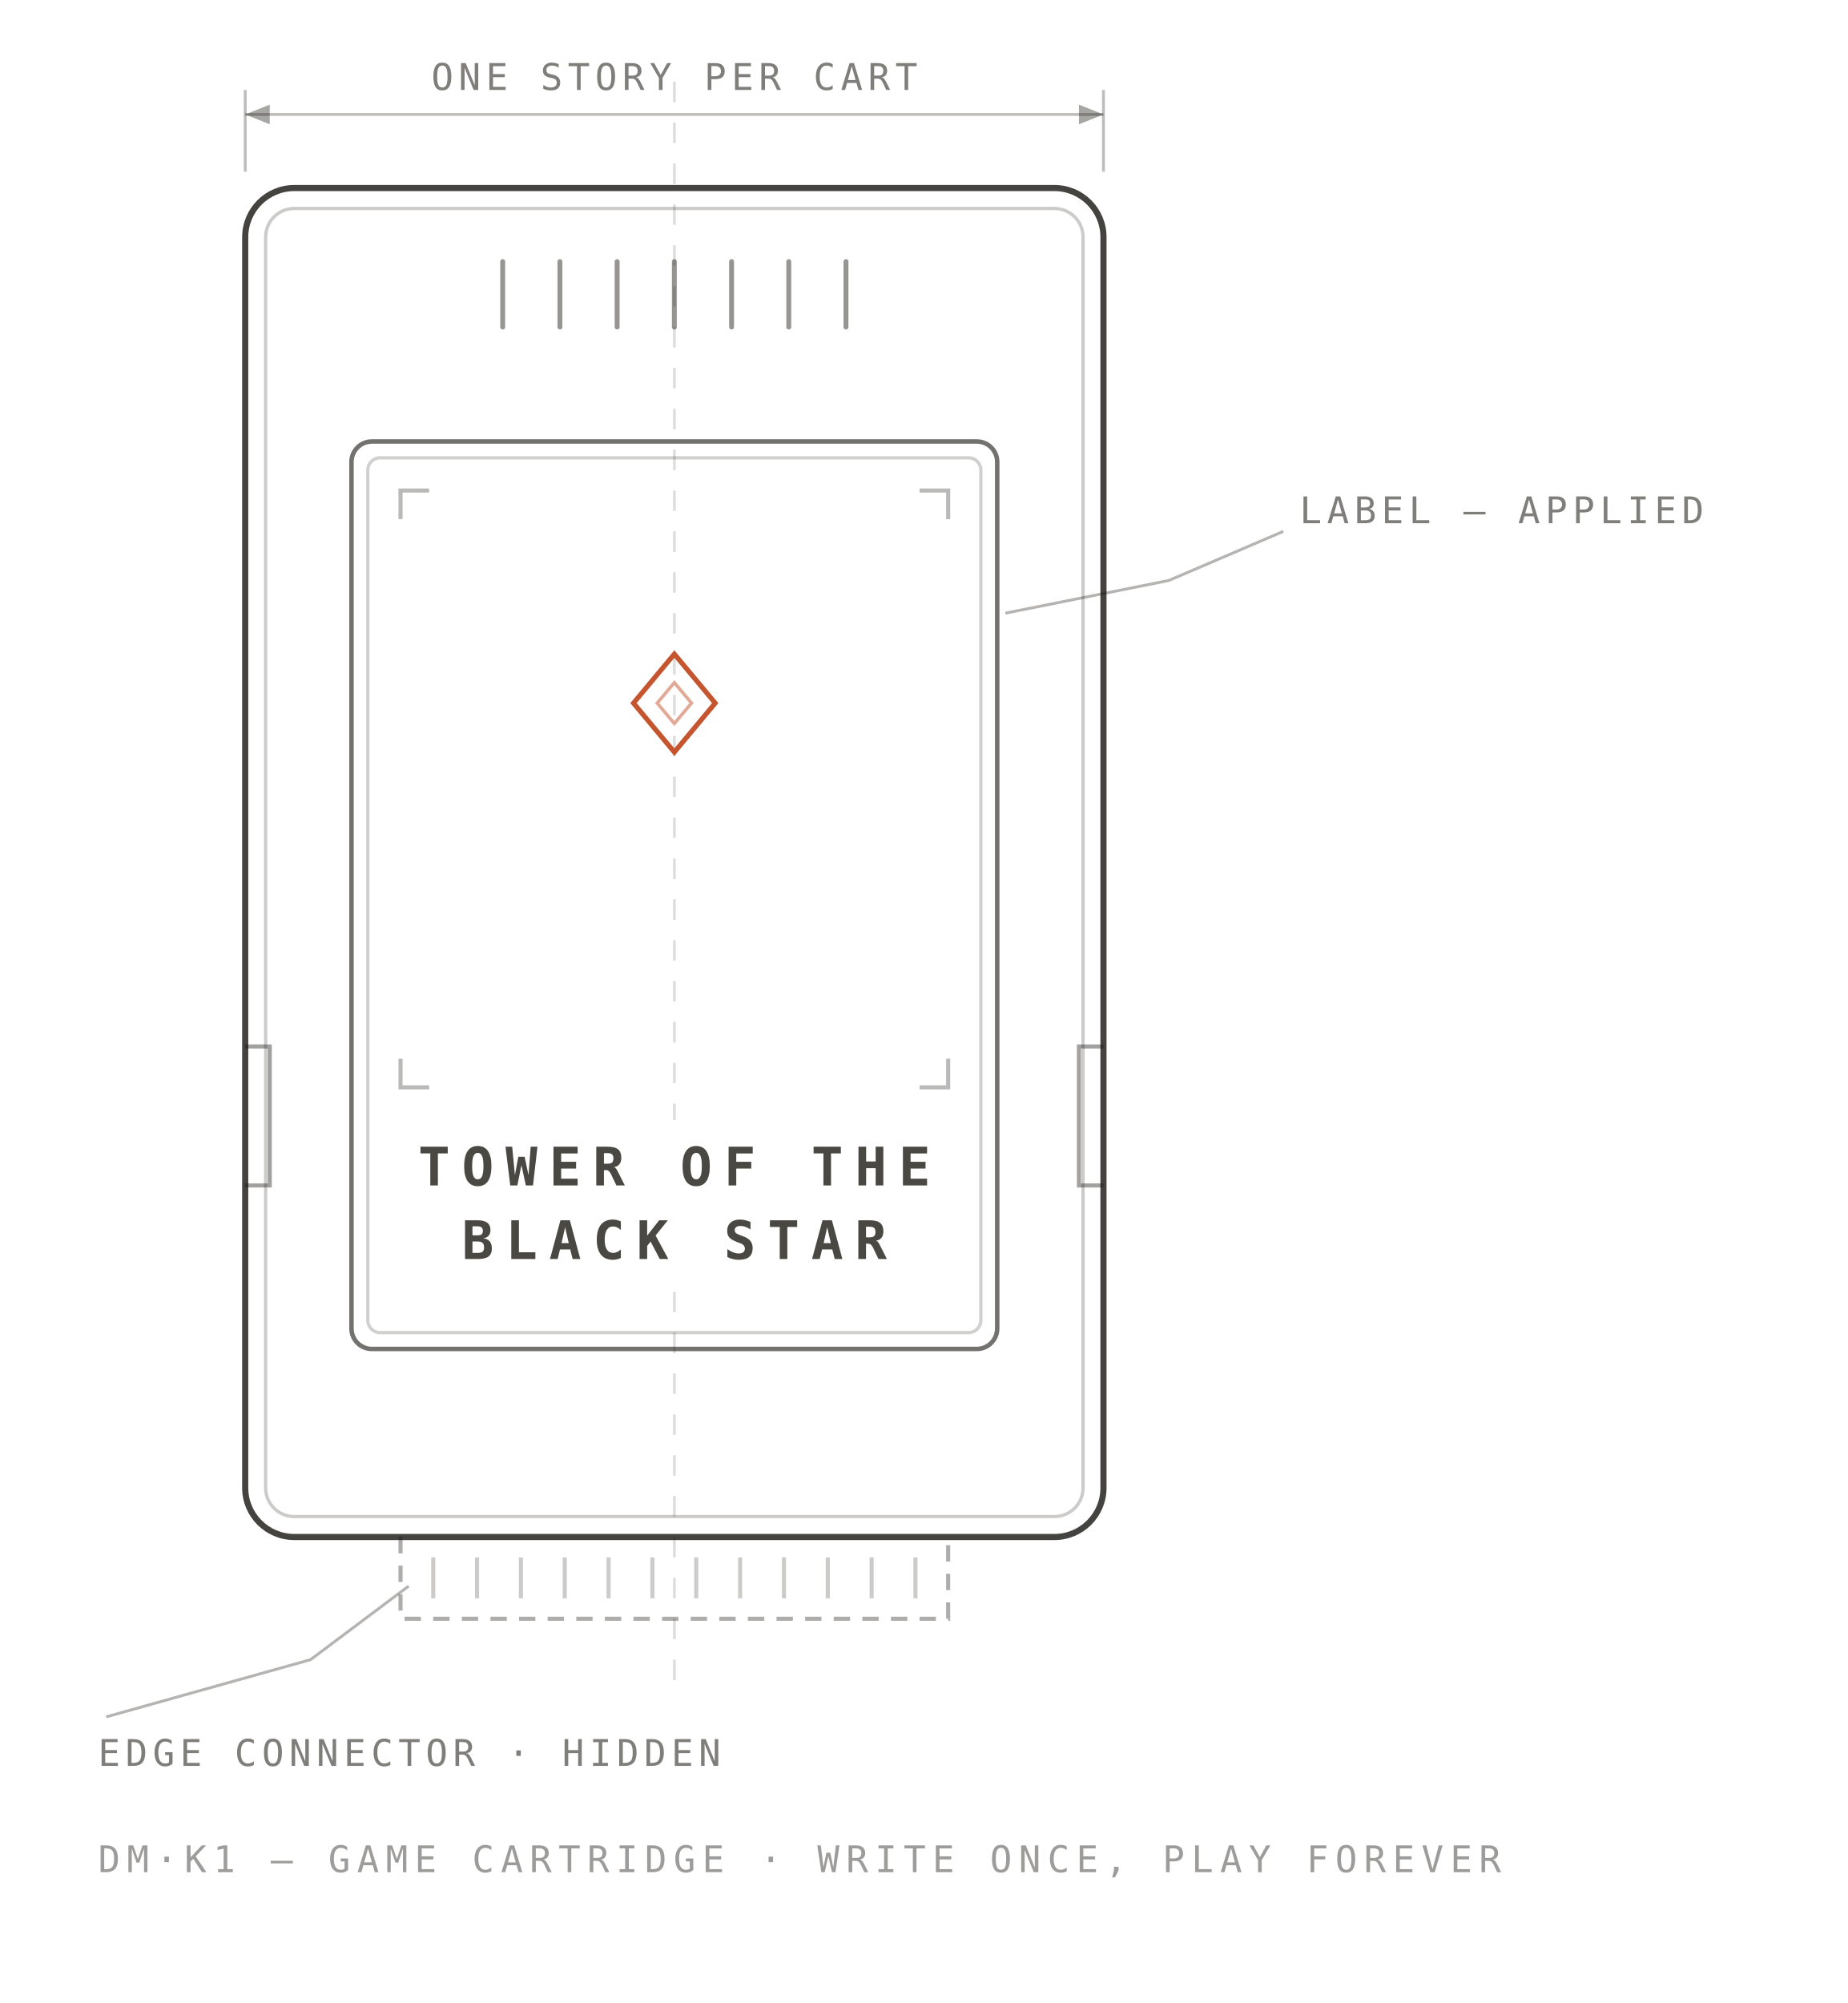
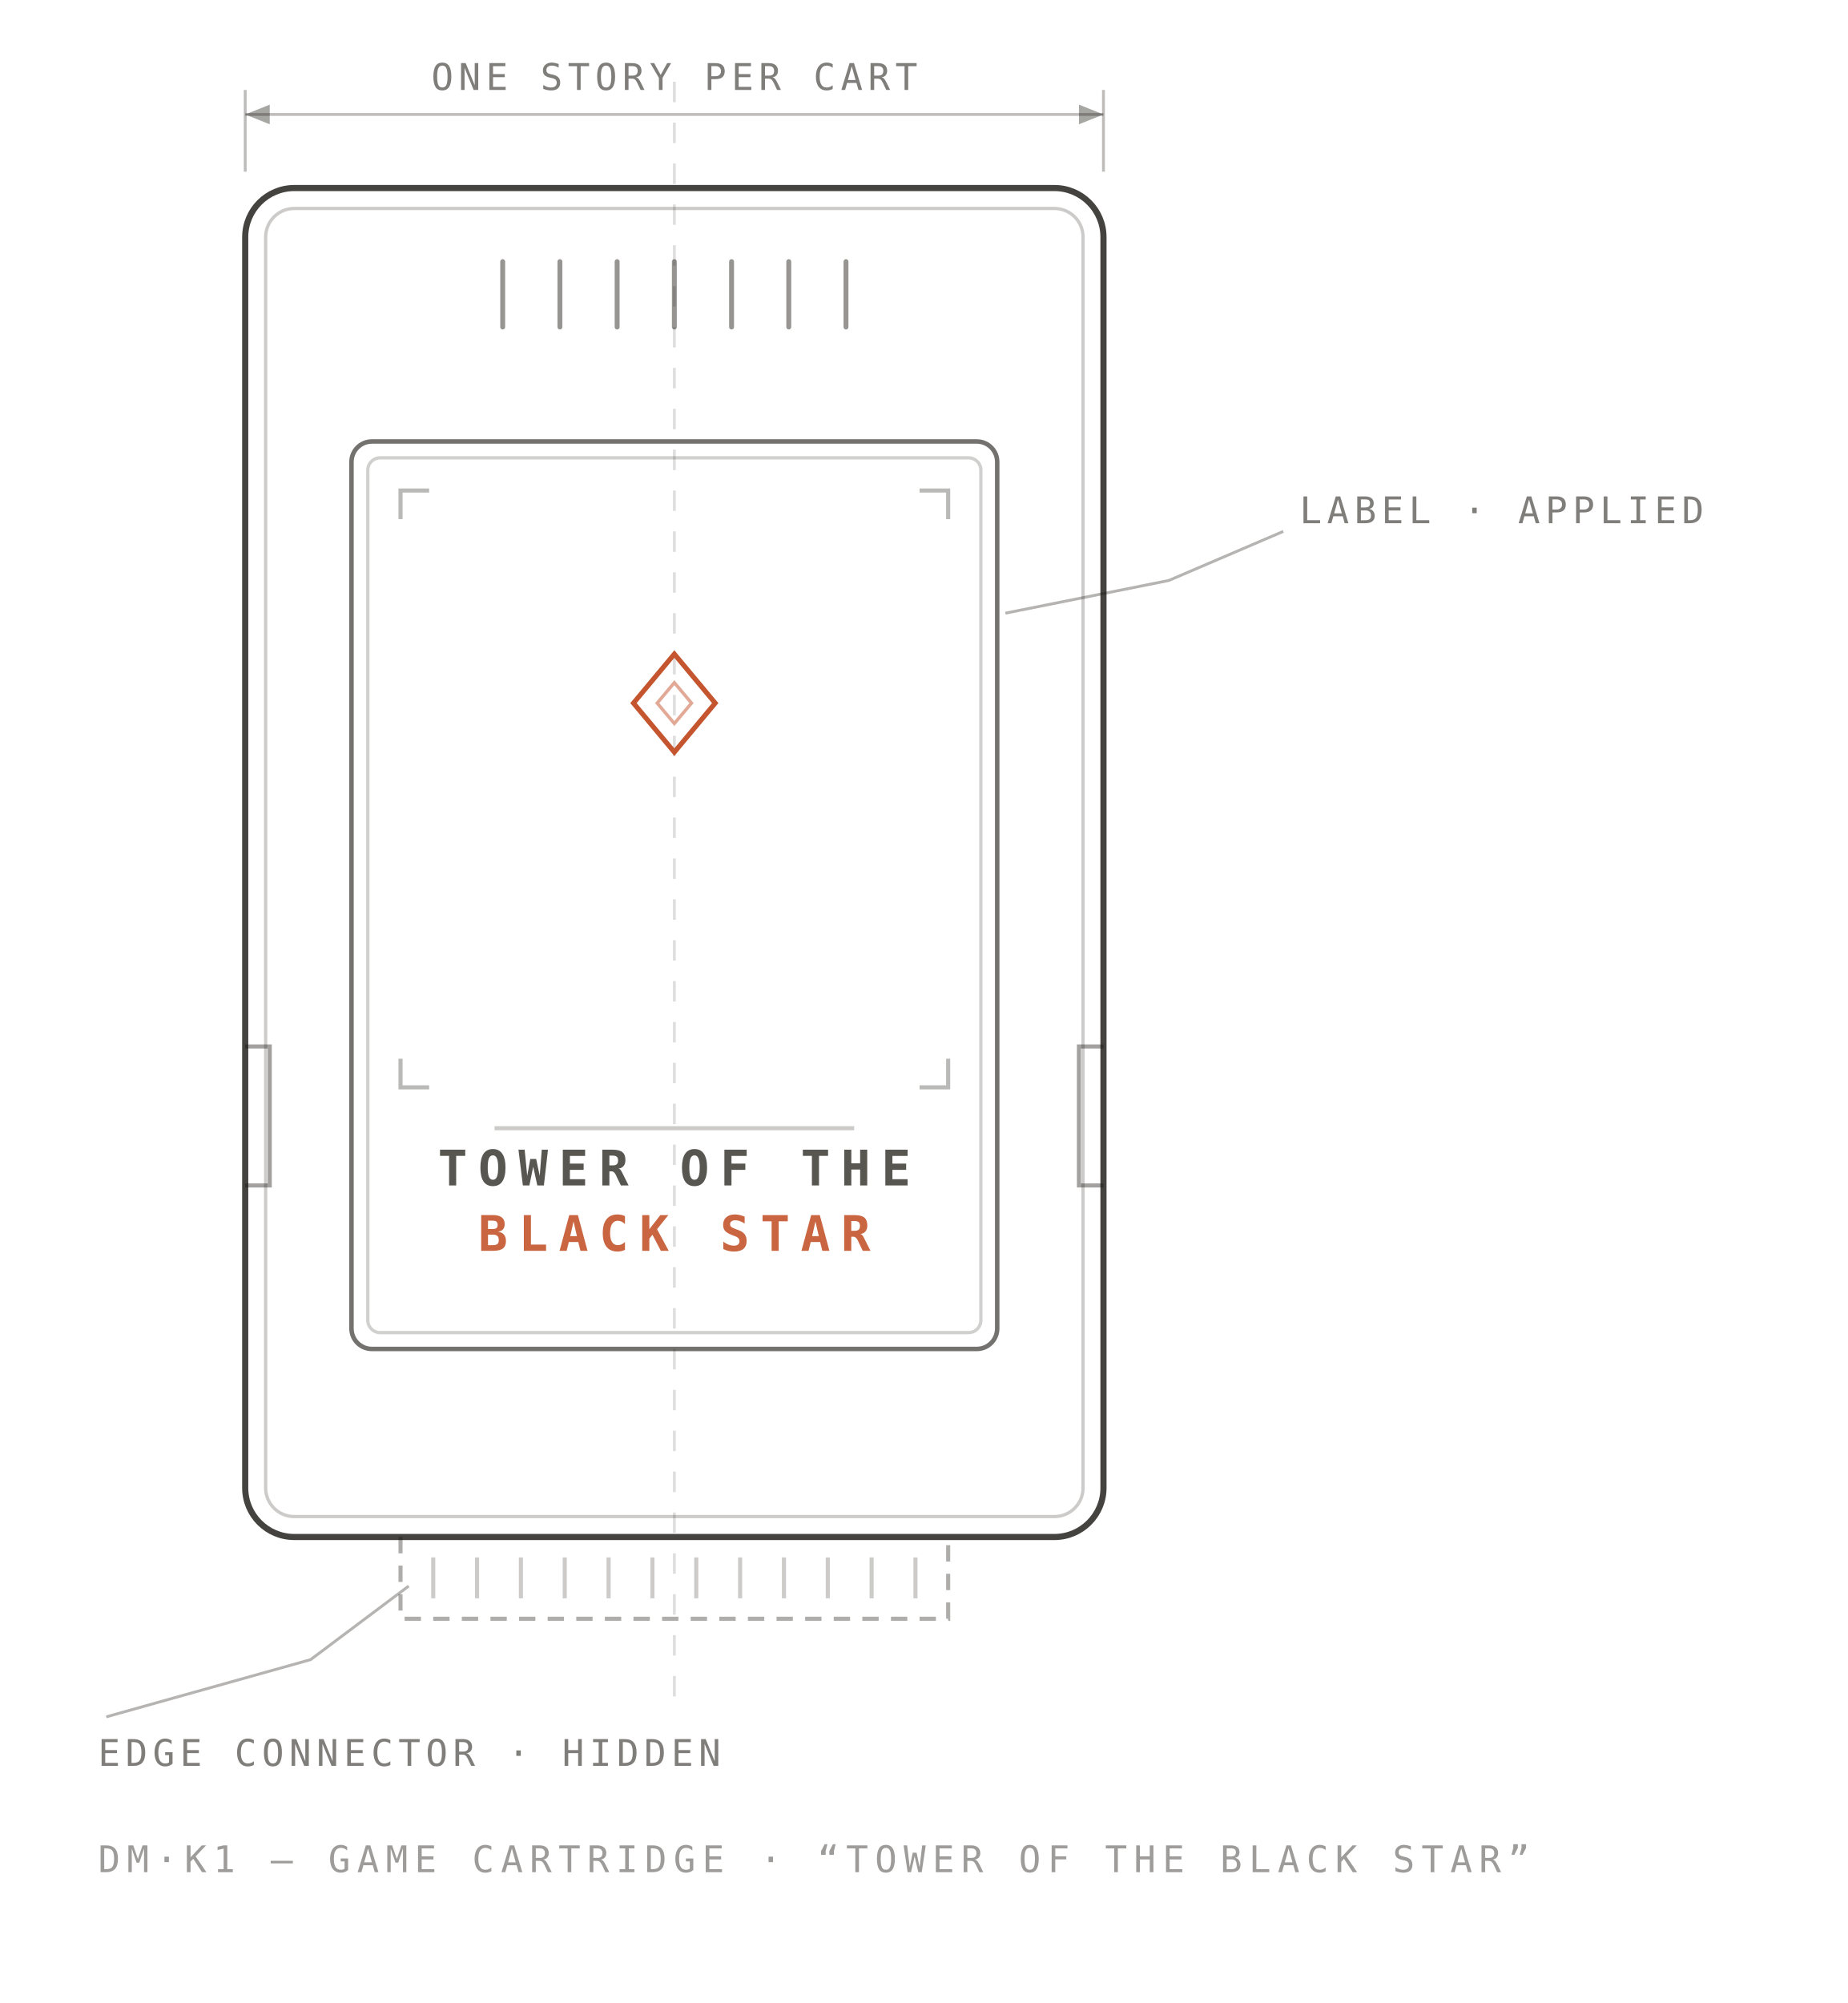
<svg xmlns="http://www.w3.org/2000/svg" viewBox="0 0 452 490" role="img" aria-label="Technical line drawing of a Dungeon Mastron game cartridge labelled Tower of the Black Star">
  <style>
+   .cart-title { font: 600 12px ui-monospace, "JetBrains Mono", Menlo, Consolas, monospace; letter-spacing: .22em; fill: #17150F; fill-opacity: .72; }
+   .cart-title--em { fill: #C4552E; fill-opacity: .9; }
  .note { font: 500 9px ui-monospace, "JetBrains Mono", Menlo, Consolas, monospace; letter-spacing: .14em; fill: #17150F; fill-opacity: .55; }
  .note.title { fill-opacity: .42; letter-spacing: .18em; }
  .lead { stroke: #17150F; stroke-opacity: .32; stroke-width: .7; fill: none; }
  .ext, .dim { stroke: #17150F; stroke-opacity: .28; stroke-width: .7; fill: none; }
  .arr { fill: #17150F; fill-opacity: .38; }
  .shine { stroke-dasharray: 4 96; opacity: 0; animation: cartShine 13s linear infinite; animation-delay: -6s; }
  @keyframes cartShine {
    0% { stroke-dashoffset: 100; opacity: 0; }
    4% { opacity: .8; }
    40% { opacity: .8; }
    44% { stroke-dashoffset: 0; opacity: 0; }
    100% { stroke-dashoffset: 0; opacity: 0; }
  }
  .mark { animation: markBreath 7s ease-in-out infinite; }
  @keyframes markBreath { 0%,100% { stroke-opacity: .55; } 50% { stroke-opacity: 1; } }
  .cursor { animation: curBlink 1.4s steps(1) infinite; }
  @keyframes curBlink { 0%,55% { opacity: 1; } 56%,100% { opacity: 0; } }
  @media (prefers-reduced-motion: reduce) {
    .shine, .mark, .cursor { animation: none !important; }
    .shine { opacity: 0; }
  }
</style>
-   <path d="M165,20 V274 M165,316 V416" stroke="#17150F" stroke-opacity=".14" stroke-width=".7" stroke-dasharray="5 5" fill="none" />
+   <path d="M165,20 V416" stroke="#17150F" stroke-opacity=".14" stroke-width=".7" stroke-dasharray="5 5" fill="none" />
  <path d="M72,46 h186 a12,12 0 0 1 12,12 v306 a12,12 0 0 1 -12,12 h-186 a12,12 0 0 1 -12,-12 v-306 a12,12 0 0 1 12,-12 Z" stroke="#17150F" stroke-opacity=".80" stroke-width="1.5" fill="none" />
  <rect x="65" y="51" width="200" height="320" rx="7" stroke="#17150F" stroke-opacity=".22" stroke-width=".8" fill="none" />
  <path class="shine" d="M72,46 h186 a12,12 0 0 1 12,12 v306 a12,12 0 0 1 -12,12 h-186 a12,12 0 0 1 -12,-12 v-306 a12,12 0 0 1 12,-12 Z" pathLength="100" stroke="#C4552E" stroke-width="1.6" fill="none" />
  <path d="M123,64 v16 M137,64 v16 M151,64 v16 M165,64 v16 M179,64 v16 M193,64 v16 M207,64 v16" stroke="#17150F" stroke-opacity=".45" stroke-width="1.2" fill="none" stroke-linecap="round" />
  <rect x="86" y="108" width="158" height="222" rx="5" stroke="#17150F" stroke-opacity=".60" stroke-width="1.1" fill="none" />
  <rect x="90" y="112" width="150" height="214" rx="3" stroke="#17150F" stroke-opacity=".20" stroke-width=".8" fill="none" />
  <path class="mark" d="M165,160 L175,172 L165,184 L155,172 Z" stroke="#C4552E" stroke-width="1.2" fill="none" />
  <path d="M165,167 L169.2,172 L165,177 L160.8,172 Z" stroke="#C4552E" stroke-opacity=".5" stroke-width=".8" fill="none" />
  <path d="M98,127 v-7 h7 M225,120 h7 v7 M98,259 v7 h7 M225,266 h7 v-7" stroke="#17150F" stroke-opacity=".30" stroke-width="1" fill="none" />
-   <text x="165" y="290" text-anchor="middle" style="font: 600 13px ui-monospace, 'JetBrains Mono', Menlo, Consolas, monospace; letter-spacing: .22em; fill: #17150F; fill-opacity: .78;">TOWER OF THE</text>
-   <text x="165" y="308" text-anchor="middle" style="font: 600 13px ui-monospace, 'JetBrains Mono', Menlo, Consolas, monospace; letter-spacing: .22em; fill: #17150F; fill-opacity: .78;">BLACK STAR</text>
+   <text x="165" y="290" text-anchor="middle" class="cart-title">TOWER OF THE</text>
+   <text x="165" y="306" text-anchor="middle" class="cart-title cart-title--em">BLACK STAR</text>
+   <path d="M121,276 h88" stroke="#17150F" stroke-opacity=".22" stroke-width="1" fill="none" />
  <path d="M60,256 h6 v34 h-6 M270,256 h-6 v34 h6" stroke="#17150F" stroke-opacity=".40" stroke-width="1" fill="none" />
  <path d="M98,376 v20 h134 v-20" stroke="#17150F" stroke-opacity=".35" stroke-width="1" stroke-dasharray="4 3" fill="none" />
  <path d="M106,381 v10 M116.727,381 v10 M127.455,381 v10 M138.182,381 v10 M148.909,381 v10 M159.636,381 v10 M170.364,381 v10 M181.091,381 v10 M191.818,381 v10 M202.545,381 v10 M213.273,381 v10 M224,381 v10" stroke="#17150F" stroke-opacity=".22" stroke-width="1" fill="none" />
  <path d="M314,130 L286,142 L246,150" class="lead" />
-   <text x="318" y="128" class="note">LABEL — APPLIED</text>
+   <text x="318" y="128" class="note">LABEL · APPLIED</text>
  <path d="M26,420 L76,406 L100,388" class="lead" />
  <text x="24" y="432" class="note">EDGE CONNECTOR · HIDDEN</text>
  <path d="M60,42 V22 M270,42 V22" class="ext" />
  <path d="M60,28 H270" class="dim" />
  <path d="M60,28 l6,-2.4 v4.8 Z M270,28 l-6,-2.4 v4.8 Z" class="arr" />
  <text x="165" y="22" text-anchor="middle" class="note">ONE STORY PER CART</text>
-   <text x="24" y="458" class="note title">DM·K1 — GAME CARTRIDGE · WRITE ONCE, PLAY FOREVER</text>
+   <text x="24" y="458" class="note title">DM·K1 — GAME CARTRIDGE · “TOWER OF THE BLACK STAR”</text>
</svg>
